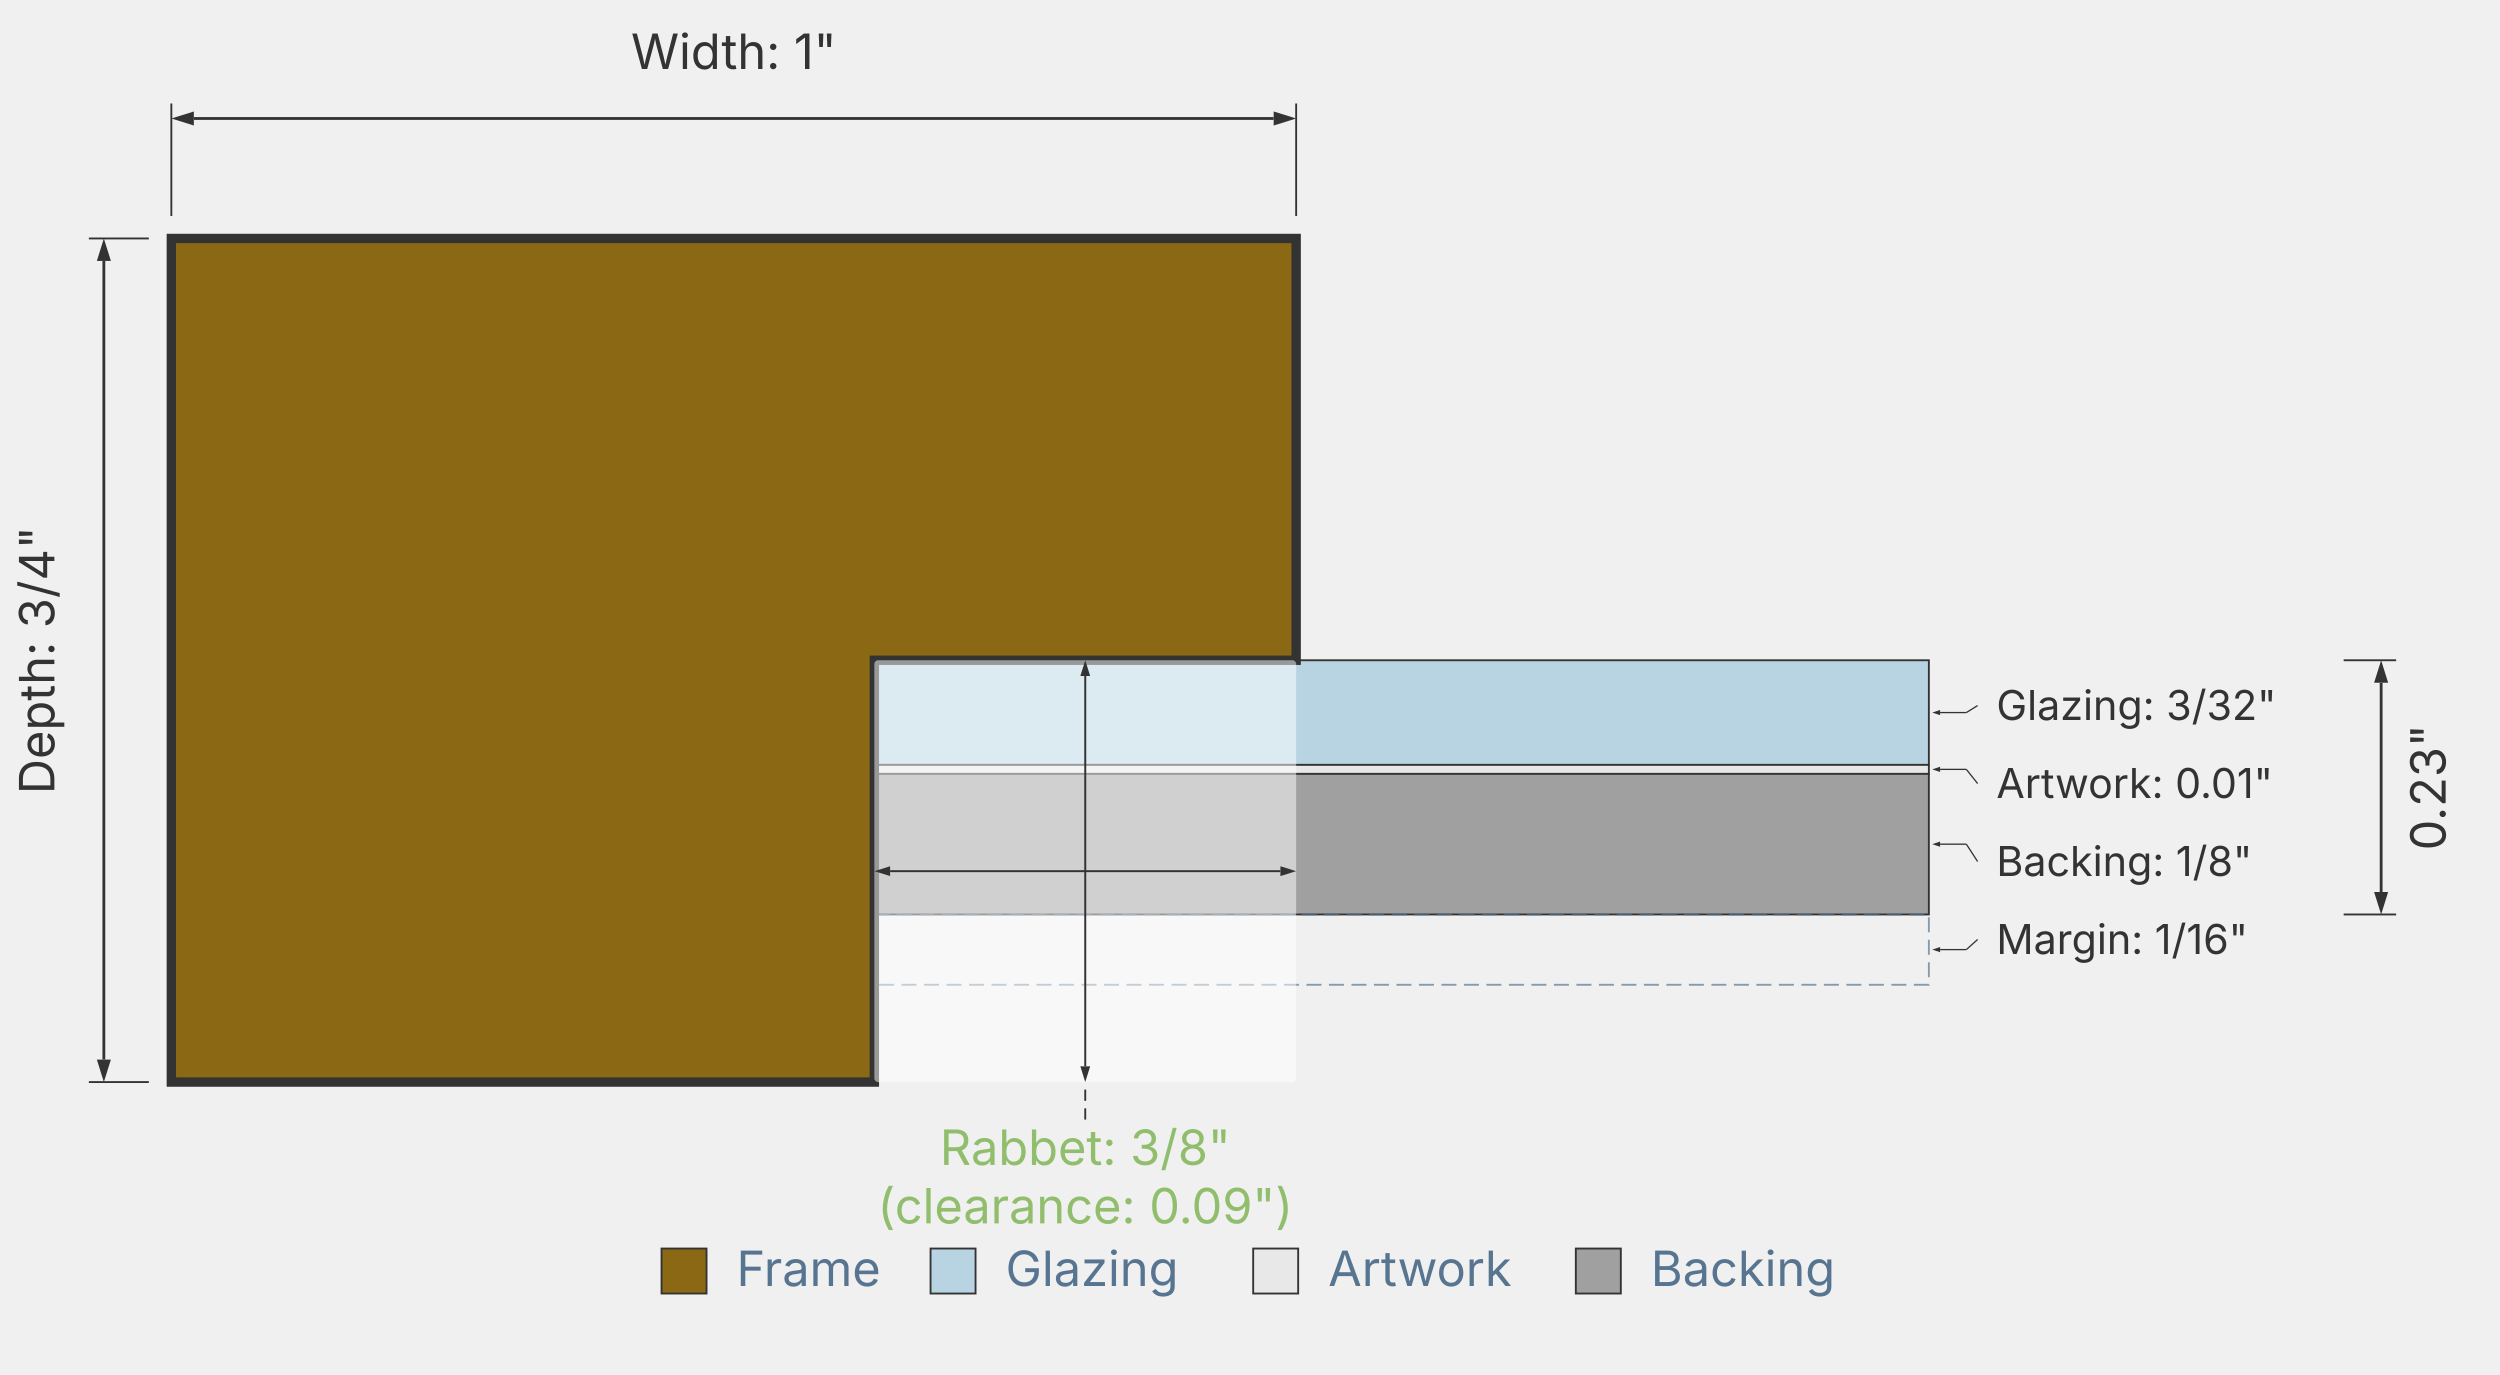
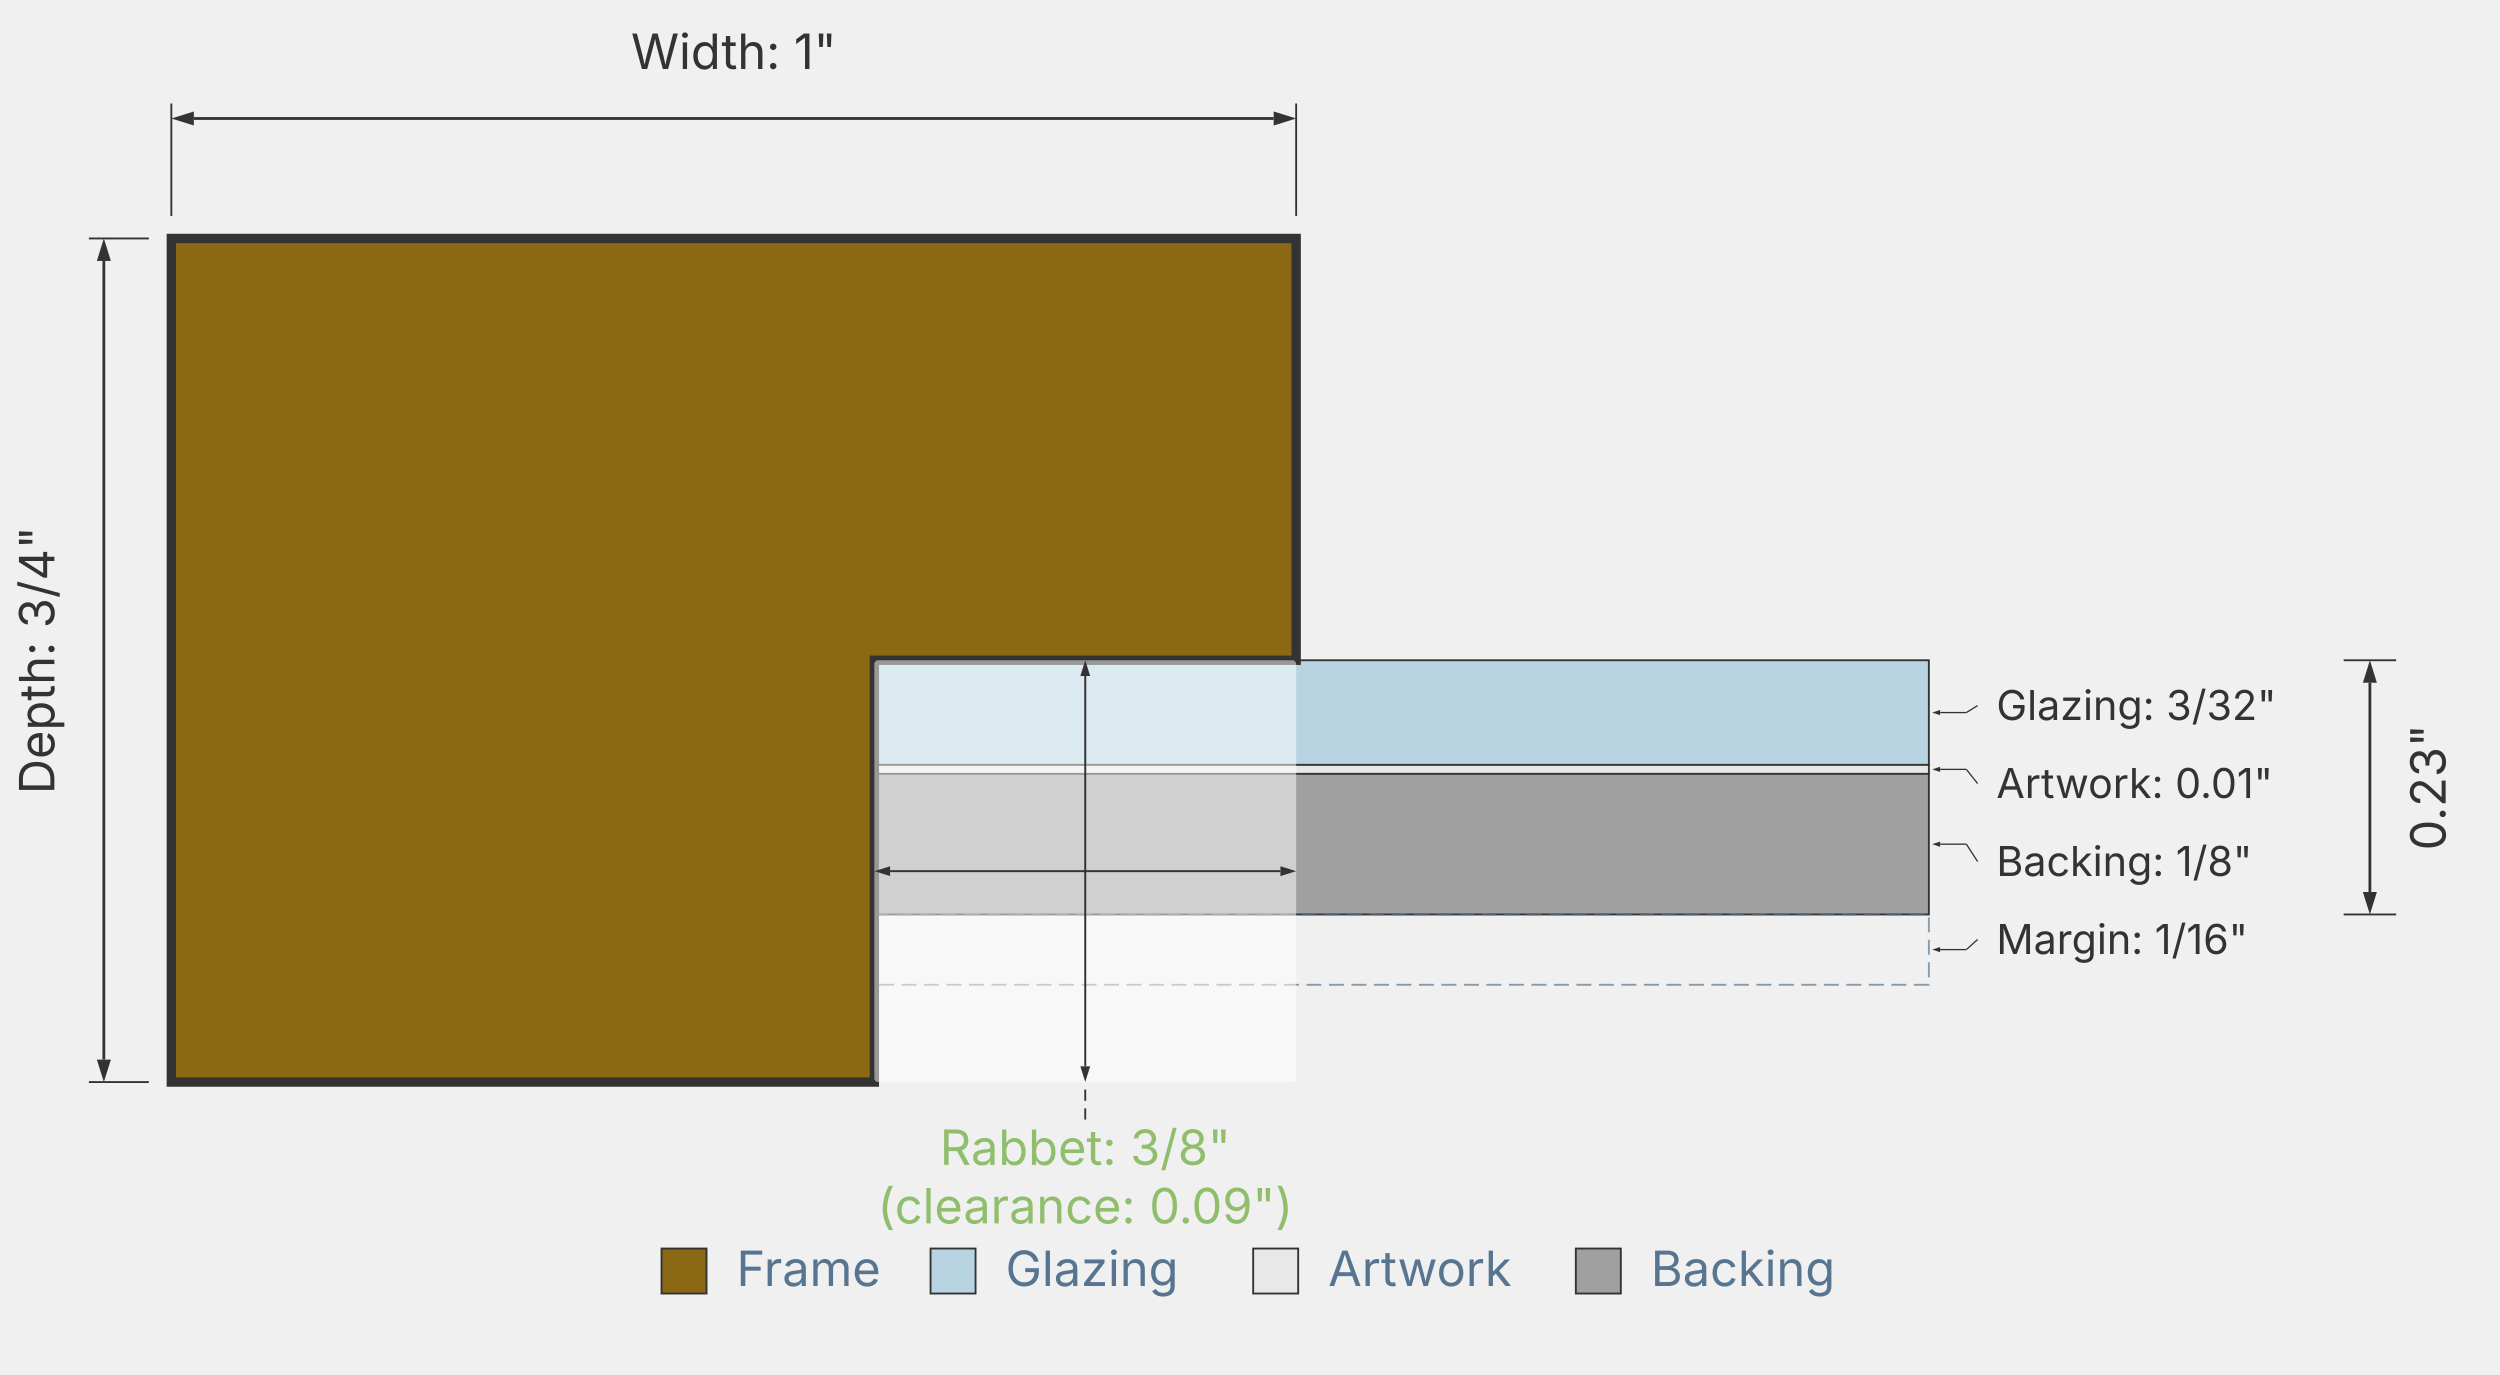
<svg xmlns="http://www.w3.org/2000/svg" viewBox="66.61 108.70 666.78 366.60">
  <g id="section-content" transform="translate(3.25, 0)">
    <g id="section-geometry">
      <rect x="296.56" y="284.80" width="281.25" height="27.90" stroke="#333333" stroke-width="0.5" fill="#B8D4E3" />
      <rect x="296.56" y="312.70" width="281.25" height="2.40" stroke="#333333" stroke-width="0.5" fill="#E8E8E8" />
      <rect x="296.56" y="315.10" width="281.25" height="37.50" stroke="#333333" stroke-width="0.5" fill="#A0A0A0" />
      <rect x="296.56" y="352.60" width="281.25" height="18.75" stroke="#577590" stroke-width="0.5" stroke-dasharray="4,2" fill="none" opacity="0.7" />
      <polygon points="109.06,172.30 409.06,172.30 409.06,284.80 296.56,284.80 296.56,397.30 109.06,397.30" stroke="#333333" stroke-width="2.5" fill="#8B6914" />
    </g>
    <g id="section-dimensions">
      <line x1="103.06" y1="172.30" x2="87.06" y2="172.30" stroke="#333333" stroke-width="0.5" />
      <line x1="103.06" y1="397.30" x2="87.06" y2="397.30" stroke="#333333" stroke-width="0.5" />
      <polygon points="91.06,172.30 89.19,178.30 92.94,178.30" fill="#333333" data-arrow="true" />
      <line x1="91.06" y1="178.30" x2="91.06" y2="391.30" stroke="#333333" stroke-width="0.75" />
      <polygon points="91.06,397.30 92.94,391.30 89.19,391.30" fill="#333333" data-arrow="true" />
      <text x="77.86" y="284.80" fill="#333333" font-family="Inter, system-ui, -apple-system, sans-serif" font-size="13px" text-anchor="middle" transform="rotate(-90 77.86 284.80)">Depth: 3/4"</text>
      <line x1="109.06" y1="166.30" x2="109.06" y2="136.30" stroke="#333333" stroke-width="0.5" />
      <line x1="409.06" y1="166.30" x2="409.06" y2="136.30" stroke="#333333" stroke-width="0.5" />
      <polygon points="109.06,140.30 115.06,142.18 115.06,138.43" fill="#333333" data-arrow="true" />
      <line x1="115.06" y1="140.30" x2="403.06" y2="140.30" stroke="#333333" stroke-width="0.75" />
      <polygon points="409.06,140.30 403.06,138.43 403.06,142.18" fill="#333333" data-arrow="true" />
      <text transform="translate(259.06, 127.10)" fill="#333333" font-family="Inter, system-ui, -apple-system, sans-serif" font-size="13px" text-anchor="middle">Width: 1"</text>
      <rect x="296.56" y="284.80" width="112.50" height="112.50" fill="#FFFFFF" fill-opacity="0.5" stroke="none" rx="1" />
      <polygon points="296.56,341.05 300.76,342.36 300.76,339.74" fill="#333333" data-arrow="true" />
      <line x1="300.76" y1="341.05" x2="404.86" y2="341.05" stroke="#333333" stroke-width="0.525" />
      <polygon points="409.06,341.05 404.86,339.74 404.86,342.36" fill="#333333" data-arrow="true" />
      <polygon points="352.81,284.80 351.50,289.00 354.12,289.00" fill="#333333" data-arrow="true" />
      <line x1="352.81" y1="289.00" x2="352.81" y2="393.10" stroke="#333333" stroke-width="0.525" />
      <polygon points="352.81,397.30 354.12,393.10 351.50,393.10" fill="#333333" data-arrow="true" />
      <polygon points="578.71,298.75 580.81,299.45 580.81,298.05" fill="#333333" data-arrow="true" />
      <line x1="580.81" y1="298.75" x2="587.81" y2="298.75" stroke="#333333" stroke-width="0.35" />
      <line x1="587.81" y1="298.75" x2="590.81" y2="296.88" stroke="#333333" stroke-width="0.35" />
      <text transform="translate(595.81, 300.74)" fill="#333333" font-family="Inter, system-ui, -apple-system, sans-serif" font-size="11.0px">Glazing: 3/32"</text>
      <polygon points="578.71,313.90 580.81,314.60 580.81,313.20" fill="#333333" data-arrow="true" />
      <line x1="580.81" y1="313.90" x2="587.81" y2="313.90" stroke="#333333" stroke-width="0.35" />
      <line x1="587.81" y1="313.90" x2="590.81" y2="317.68" stroke="#333333" stroke-width="0.35" />
      <text transform="translate(595.81, 321.54)" fill="#333333" font-family="Inter, system-ui, -apple-system, sans-serif" font-size="11.0px">Artwork: 0.01"</text>
      <polygon points="578.71,333.85 580.81,334.55 580.81,333.15" fill="#333333" data-arrow="true" />
      <line x1="580.81" y1="333.85" x2="587.81" y2="333.85" stroke="#333333" stroke-width="0.35" />
      <line x1="587.81" y1="333.85" x2="590.81" y2="338.48" stroke="#333333" stroke-width="0.35" />
      <text transform="translate(595.81, 342.34)" fill="#333333" font-family="Inter, system-ui, -apple-system, sans-serif" font-size="11.0px">Backing: 1/8"</text>
      <polygon points="578.71,361.97 580.81,362.67 580.81,361.27" fill="#333333" data-arrow="true" />
      <line x1="580.81" y1="361.97" x2="587.81" y2="361.97" stroke="#333333" stroke-width="0.35" />
      <line x1="587.81" y1="361.97" x2="590.81" y2="359.27" stroke="#333333" stroke-width="0.35" />
      <text transform="translate(595.81, 363.14)" fill="#333333" font-family="Inter, system-ui, -apple-system, sans-serif" font-size="11.0px">Margin: 1/16"</text>
      <line x1="688.44" y1="284.80" x2="702.44" y2="284.80" stroke="#333333" stroke-width="0.5" />
      <line x1="688.44" y1="352.60" x2="702.44" y2="352.60" stroke="#333333" stroke-width="0.5" />
-       <polygon points="698.44,284.80 696.56,290.80 700.31,290.80" fill="#333333" data-arrow="true" />
-       <line x1="698.44" y1="290.80" x2="698.44" y2="346.60" stroke="#333333" stroke-width="0.75" />
-       <polygon points="698.44,352.60 700.31,346.60 696.56,346.60" fill="#333333" data-arrow="true" />
+       <polygon points="695.44,284.80 693.56,290.80 697.31,290.80" fill="#333333" data-arrow="true" />
+       <line x1="695.44" y1="290.80" x2="695.44" y2="346.60" stroke="#333333" stroke-width="0.75" />
+       <polygon points="695.44,352.60 697.31,346.60 693.56,346.60" fill="#333333" data-arrow="true" />
      <text x="715.64" y="318.70" fill="#333333" font-family="Inter, system-ui, -apple-system, sans-serif" font-size="13px" text-anchor="middle" transform="rotate(-90 715.64 318.70)">0.23"</text>
      <line x1="352.81" y1="399.30" x2="352.81" y2="407.30" stroke="#333333" stroke-width="0.5" stroke-dasharray="3,2" />
      <text transform="translate(352.81, 419.40)" fill="#90be6d" font-family="Inter, system-ui, -apple-system, sans-serif" font-size="13px" text-anchor="middle">Rabbet: 3/8"</text>
      <text transform="translate(352.81, 435.00)" fill="#90be6d" font-family="Inter, system-ui, -apple-system, sans-serif" font-size="13px" text-anchor="middle">(clearance: 0.09")</text>
    </g>
  </g>
  <g id="legend">
    <rect x="243.05" y="441.70" width="12" height="12" fill="#8B6914" stroke="#333333" stroke-width="0.5" />
    <text transform="translate(263.05, 451.70)" fill="#577590" font-family="Inter, system-ui, -apple-system, sans-serif" font-size="13px">Frame</text>
    <rect x="314.80" y="441.70" width="12" height="12" fill="#B8D4E3" stroke="#333333" stroke-width="0.5" />
    <text transform="translate(334.80, 451.70)" fill="#577590" font-family="Inter, system-ui, -apple-system, sans-serif" font-size="13px">Glazing</text>
    <rect x="400.85" y="441.70" width="12" height="12" fill="#E8E8E8" stroke="#333333" stroke-width="0.5" />
    <text transform="translate(420.85, 451.70)" fill="#577590" font-family="Inter, system-ui, -apple-system, sans-serif" font-size="13px">Artwork</text>
    <rect x="486.90" y="441.70" width="12" height="12" fill="#A0A0A0" stroke="#333333" stroke-width="0.5" />
    <text transform="translate(506.90, 451.70)" fill="#577590" font-family="Inter, system-ui, -apple-system, sans-serif" font-size="13px">Backing</text>
  </g>
</svg>
